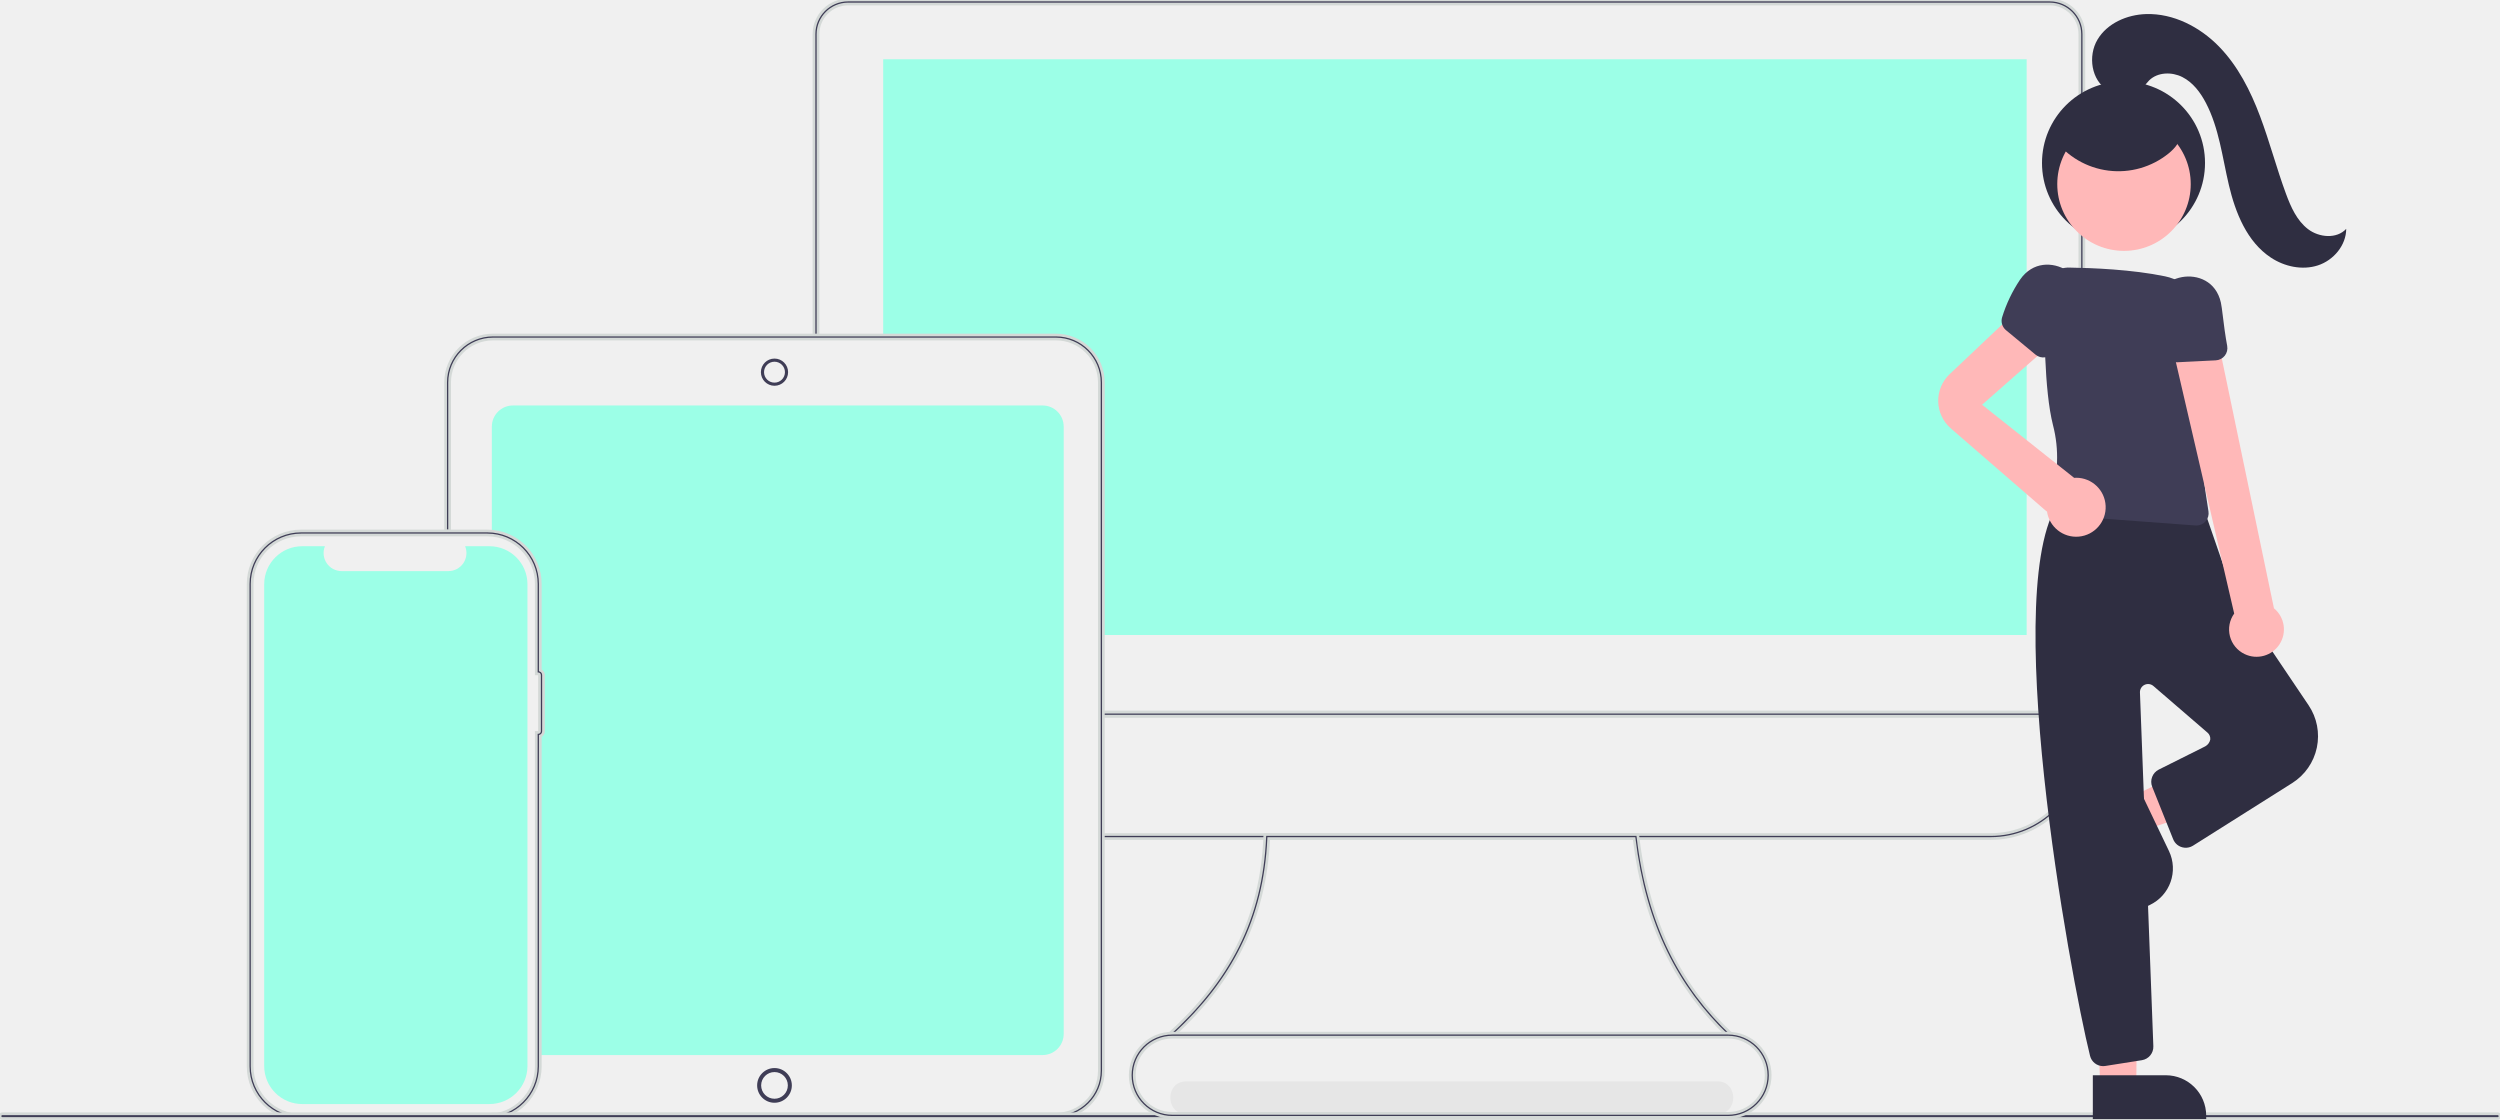
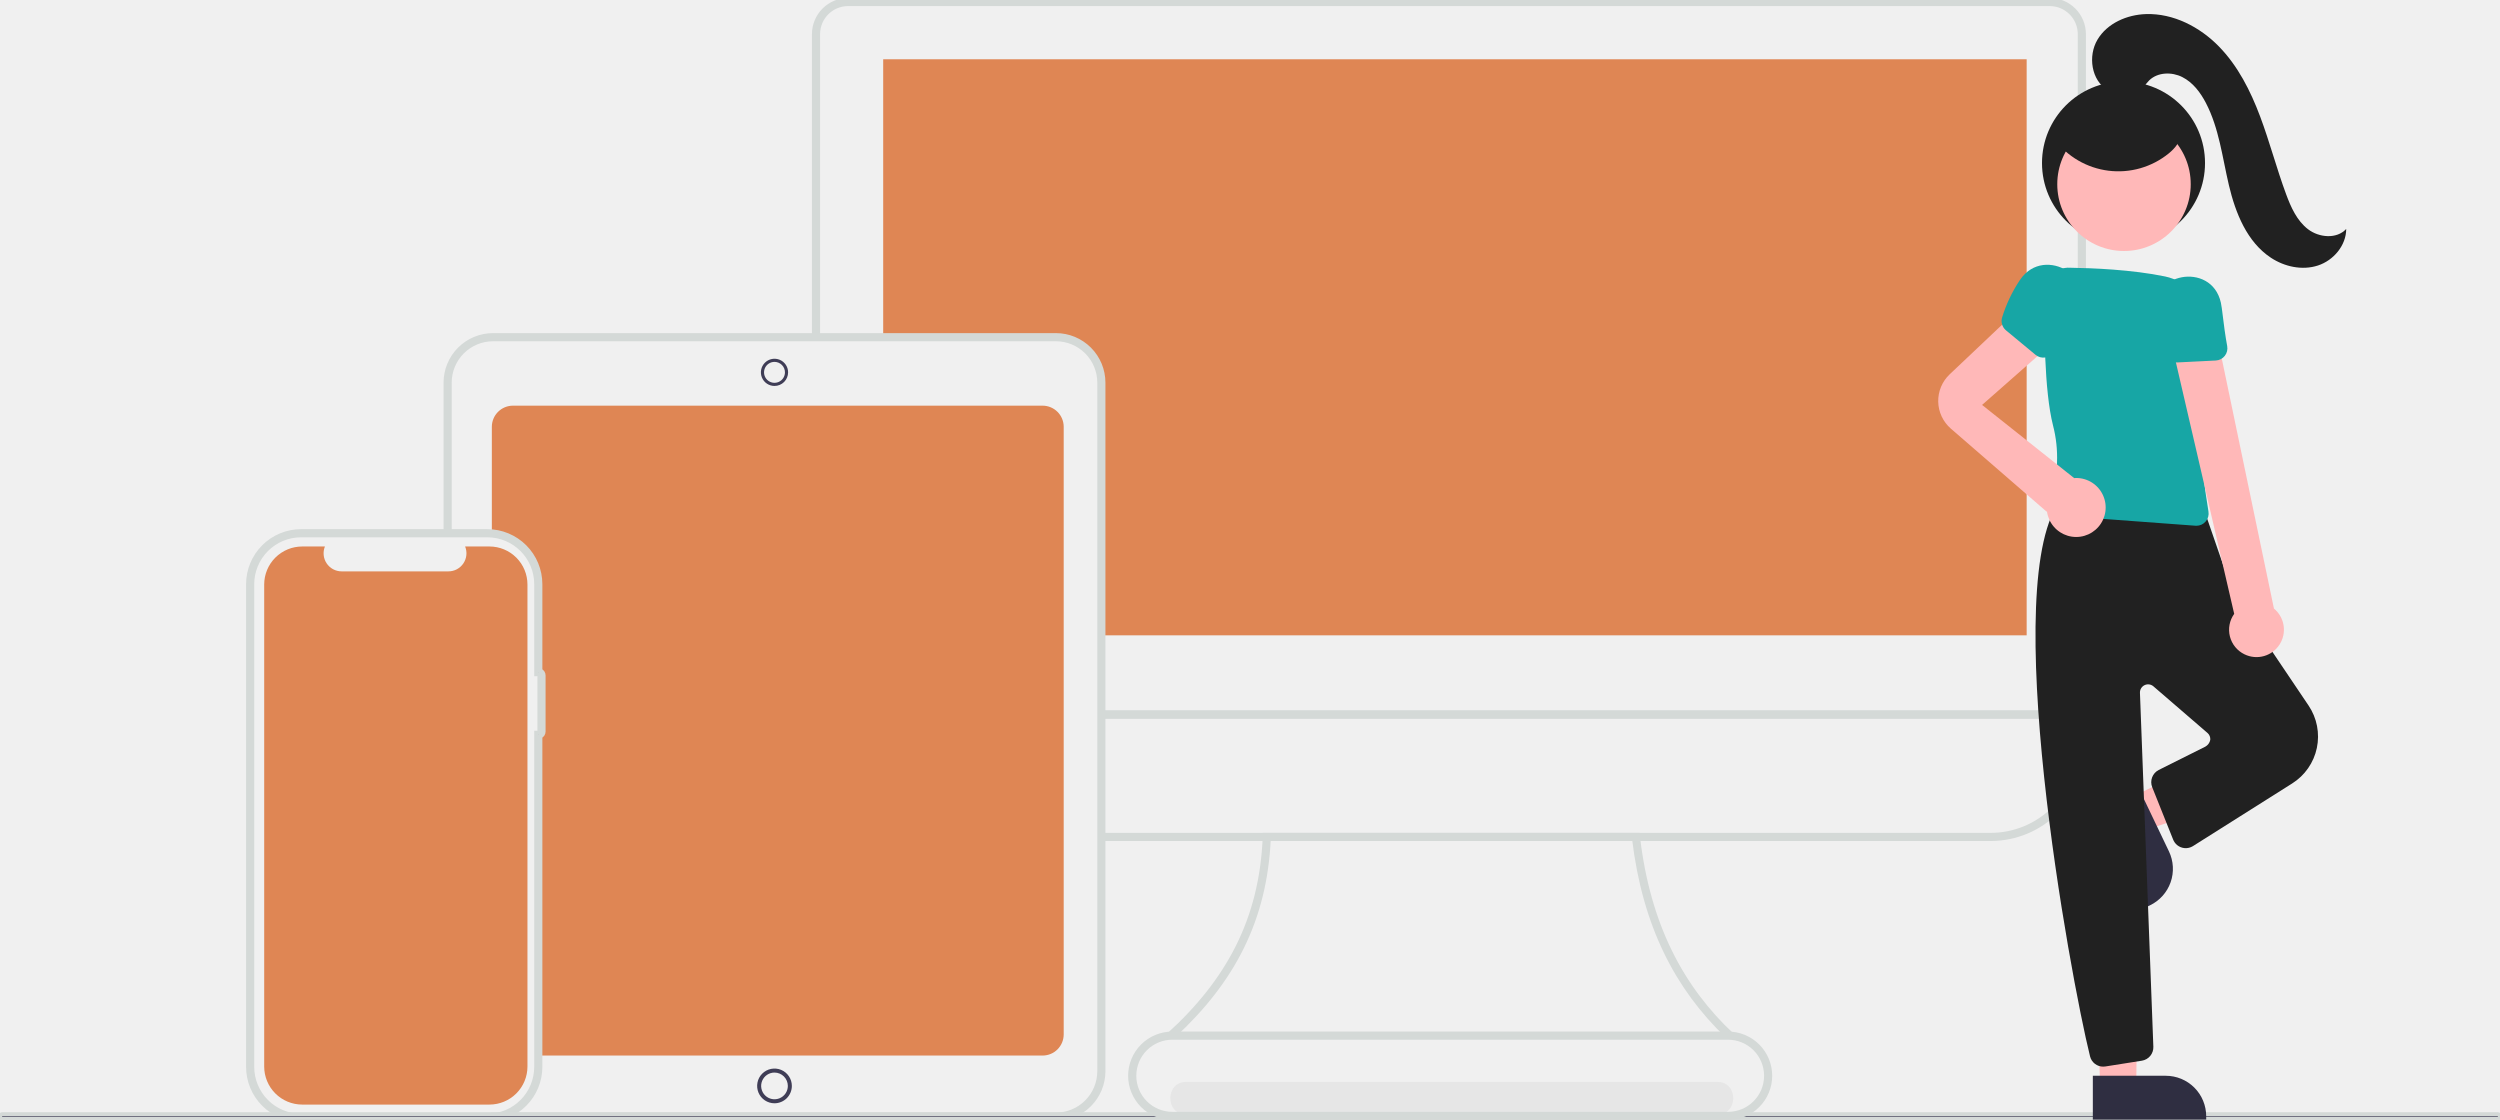
- <svg xmlns="http://www.w3.org/2000/svg" id="b849a2f0-74e0-42be-b224-12e88fa50e48" data-name="Layer 1" width="920.109" height="411.952" viewBox="0 0 920.109 411.952" version="1.1">
-   <defs id="defs59" />
-   <path d="M576.472,654.024H772.063c7.721,0,7.734-12,0-12H576.472c-7.721,0-7.734,12,0,12Z" transform="translate(-139.9456 -244.0239)" fill="#e6e6e6" id="path2" />
-   <path d="M523.665,393.255H328.732a7.777,7.777,0,0,0-7.767,7.767v38.725C330.688,439.976,337,448,338.529,457.741v35.107h.738a.444.444,0,0,1,.443.443v18.681a.444.444,0,0,1-.443.443h-.738V625.323c0,2.481-.025,7.007-.025,7.007H523.665a7.777,7.777,0,0,0,7.767-7.767V401.022A7.777,7.777,0,0,0,523.665,393.255Z" transform="translate(-139.9456 -244.0239)" fill="#9cffe7" id="path4" />
-   <path d="M885.845,265.834V477.735H544.914V384.439a15.993,15.993,0,0,0-15.978-15.977H464.998V265.834Z" transform="translate(-139.9456 -244.0239)" fill="#9cffe7" id="path6" />
-   <path d="M906.895,507.607H545.295v-1.477H905.418V256.576a11.088,11.088,0,0,0-11.075-11.075H452.084a11.088,11.088,0,0,0-11.075,11.075V367.505h-1.477V256.576a12.566,12.566,0,0,1,12.552-12.552h442.259A12.566,12.566,0,0,1,906.895,256.576Z" transform="translate(-139.9456 -244.0239)" fill="#3f3d56" id="path8" style="stroke:#d4d9d7;stroke-opacity:1" />
-   <path d="M872.632,552.645H545.295v-1.477H872.632A32.823,32.823,0,0,0,905.418,518.383V507.607H545.295v-1.477H906.895V518.383A34.301,34.301,0,0,1,872.632,552.645Z" transform="translate(-139.9456 -244.0239)" fill="#3f3d56" id="path10" style="stroke:#d4d9d7;stroke-opacity:1" />
-   <path d="M775.485,625.002c-18.248-17.522-30.252-40.384-34.111-72.356H606.885c-1.368,29.912-13.296,52.345-34.813,72.278l-2.273.079c22.199-20.118,34.427-42.716,35.641-73.125l.028-.709h137.219l.076.653c3.79,32.514,16.045,55.523,34.743,73.062Z" transform="translate(-139.9456 -244.0239)" fill="#3f3d56" id="path12" style="stroke:#d4d9d7;stroke-opacity:1" />
-   <path d="M528.58,655.548H321.407v-1.477H528.58a15.995,15.995,0,0,0,15.977-15.977V384.778A15.995,15.995,0,0,0,528.58,368.801H321.407a15.995,15.995,0,0,0-15.977,15.977v54.667H303.953V384.778a17.473,17.473,0,0,1,17.453-17.453H528.58a17.473,17.473,0,0,1,17.453,17.453V638.095A17.473,17.473,0,0,1,528.58,655.548Z" transform="translate(-139.9456 -244.0239)" fill="#3f3d56" id="path14" style="stroke:#d4d9d7;stroke-opacity:1" />
-   <path d="M424.993,386.007A5.007,5.007,0,1,1,430,381,5.012,5.012,0,0,1,424.993,386.007Zm0-8.856a3.849,3.849,0,1,0,3.849,3.849A3.854,3.854,0,0,0,424.993,377.151Z" transform="translate(-139.9456 -244.0239)" fill="#3f3d56" id="path16" />
-   <path d="M424.993,649.888a6.388,6.388,0,1,1,6.388-6.389A6.396,6.396,0,0,1,424.993,649.888Zm0-11.3a4.912,4.912,0,1,0,4.912,4.912A4.917,4.917,0,0,0,424.993,638.588Z" transform="translate(-139.9456 -244.0239)" fill="#3f3d56" id="path18" />
-   <path d="M319.326,655.976h-68.58A19.495,19.495,0,0,1,231.273,636.503V458.919a19.495,19.495,0,0,1,19.473-19.473h68.58a19.495,19.495,0,0,1,19.473,19.473v31.779a1.923,1.923,0,0,1,1.182,1.772l-0,20.678a1.923,1.923,0,0,1-1.182,1.772V636.503A19.495,19.495,0,0,1,319.326,655.976ZM250.746,440.922a18.017,18.017,0,0,0-17.997,17.996V636.503a18.017,18.017,0,0,0,17.997,17.997h68.58A18.017,18.017,0,0,0,337.323,636.503V513.592h.738a.444.444,0,0,0,.443-.443l0-20.678a.444.444,0,0,0-.443-.443h-.738V458.919a18.017,18.017,0,0,0-17.996-17.996Z" transform="translate(-139.9456 -244.0239)" fill="#3f3d56" id="path20" style="stroke:#d4d9d7;stroke-opacity:1" />
-   <path d="M320.082,445.058h-8.952a6.647,6.647,0,0,1-6.154,9.158H265.687a6.647,6.647,0,0,1-6.154-9.158h-8.361a13.991,13.991,0,0,0-13.991,13.991V636.373a13.991,13.991,0,0,0,13.991,13.991h68.91a13.991,13.991,0,0,0,13.991-13.991h0V459.049A13.991,13.991,0,0,0,320.082,445.058Z" transform="translate(-139.9456 -244.0239)" fill="#9cffe7" id="path22" />
-   <path d="M1059.175,655.687H140.825a.879.879,0,1,1,0-1.758h918.351a.879.879,0,1,1,0,1.758Z" transform="translate(-139.9456 -244.0239)" fill="#3f3d56" id="path24" style="stroke:#d4d9d7;stroke-opacity:1" />
-   <path d="M775.941,655.273H571.424a15.505,15.505,0,1,1,0-31.01H775.941a15.505,15.505,0,0,1,0,31.01ZM571.424,625.74a14.028,14.028,0,0,0,0,28.056H775.941a14.028,14.028,0,0,0,0-28.056Z" transform="translate(-139.9456 -244.0239)" fill="#3f3d56" id="path26" style="stroke:#d4d9d7;stroke-opacity:1" />
-   <polygon points="784.495 293.196 790.223 305.172 839.14 288.778 830.686 271.103 784.495 293.196" fill="#ffb8b8" id="polygon28" />
-   <path d="M907.504,547.254h41.721a0,0,0,0,1,0,0v16.119a0,0,0,0,1,0,0H922.391a14.887,14.887,0,0,1-14.887-14.887v-1.233A0,0,0,0,1,907.504,547.254Z" transform="translate(688.0305 1388.396) rotate(-115.5616)" fill="#2f2e41" id="path30" />
-   <polygon points="772.964 400.141 786.231 399.693 786.789 348.049 771.237 348.967 772.964 400.141" fill="#ffb8b8" id="polygon32" />
-   <path d="M910.199,639.762h41.721a0,0,0,0,1,0,0v16.119a0,0,0,0,1,0,0H925.085a14.887,14.887,0,0,1-14.887-14.887v-1.233A0,0,0,0,1,910.199,639.762Z" transform="translate(1722.172 1051.619) rotate(180)" fill="#2f2e41" id="path34" />
-   <path d="M914.001,636.407a4.974,4.974,0,0,1-4.83-3.786c-7.268-29.201-34.311-176.333-10.397-205.23l.208-.252.316-.08c1.679-.425,33.325-10.223,51.894,5.071l.217.179,10.334,29.915,27.859,41.355a20.403,20.403,0,0,1-6.033,28.654l-36.582,23.085a5.009,5.009,0,0,1-5.753-.405,5.061,5.061,0,0,1-1.5-2.092l-7.688-19.22a5.03,5.03,0,0,1,2.406-6.329l17.139-8.57a3.674,3.674,0,0,0,1.83-2.504,2.959,2.959,0,0,0-1.029-2.543l-19.896-17.151a3,3,0,0,0-4.957,2.385l4.932,130.203a5.002,5.002,0,0,1-4.217,5.128L914.8,636.343A5.049,5.049,0,0,1,914.001,636.407Z" transform="translate(-139.9456 -244.0239)" fill="#2f2e41" id="path36" />
-   <path d="M948.322,437.437q-.169,0-.34-.013l-49.616-3.675a4.493,4.493,0,0,1-3.914-5.97A47.092,47.092,0,0,0,895.528,400.46c-3.232-12.742-3.308-36.433-3.066-49.421a8.753,8.753,0,0,1,8.281-8.522l0-.018,1,.012c8.083.113,22.916.69,35.053,3.215a18.389,18.389,0,0,1,14.659,17.7c.275,12.058.315,28.379-1.053,37.657-1.154,7.827.978,22.858,2.352,31.122a4.498,4.498,0,0,1-4.433,5.231Z" transform="translate(-139.9456 -244.0239)" fill="#3f3d56" id="path38" />
-   <path d="M966.035,484.734a10.025,10.025,0,0,1-3.811-14.892L939.308,371.024H956.633l20.224,96.871a10.079,10.079,0,0,1-10.823,16.84Z" transform="translate(-139.9456 -244.0239)" fill="#ffb8b8" id="path40" />
-   <path d="M857.504,381.729l27.435-25.952,10.336,14.47L869.436,392.985,903.323,419.896c.245-.017.489-.037.738-.037a10.853,10.853,0,1,1-10.746,12.296l-.107.107-35.269-30.567A13.471,13.471,0,0,1,857.504,381.729Z" transform="translate(-139.9456 -244.0239)" fill="#ffb8b8" id="path42" />
-   <path d="M941.134,377.356a4.47,4.47,0,0,1-4.052-2.554,52.813,52.813,0,0,1-4.468-14.57c-1.19-8.244,4.542-13.148,10.372-14.217,5.671-1.04,12.578,1.454,14.343,9.383a20.451,20.451,0,0,1,.342,2.032c.707,6.011,1.372,10.686,1.977,13.896a4.495,4.495,0,0,1-4.198,5.32l-14.086.704Q941.248,377.356,941.134,377.356Z" transform="translate(-139.9456 -244.0239)" fill="#3f3d56" id="path44" />
-   <circle cx="781.544" cy="59.981" r="30" fill="#2f2e41" id="circle46" />
-   <circle cx="781.725" cy="67.769" r="24.561" fill="#ffb8b8" id="circle48" />
-   <path d="M878.078,365.403a4.47,4.47,0,0,1-1.262-4.621,52.813,52.813,0,0,1,6.551-13.76c4.693-6.882,12.232-6.624,17.252-3.473,4.883,3.065,8.29,9.57,4.235,16.608a20.453,20.453,0,0,1-1.121,1.729c-3.54,4.909-6.208,8.805-7.931,11.58a4.495,4.495,0,0,1-6.69,1.086l-10.86-8.998Q878.162,365.48,878.078,365.403Z" transform="translate(-139.9456 -244.0239)" fill="#3f3d56" id="path50" />
-   <path d="M915.662,277.213c-6.037-3.602-7.344-12.572-3.747-18.612s10.865-9.191,17.891-9.398c10.037-.297,19.73,4.701,26.756,11.875s11.662,16.357,15.194,25.757,6.068,19.148,9.55,28.567c1.786,4.833,3.986,9.796,8.073,12.934s10.583,3.705,14.076-.083c-.013,6.061-4.66,11.571-10.423,13.447s-12.283.459-17.335-2.889c-8.765-5.808-12.997-16.411-15.416-26.644s-3.61-20.955-8.474-30.278c-2.015-3.863-4.776-7.532-8.661-9.503s-9.061-1.841-12.187,1.194c-1.448,1.406-2.385,3.323-4.028,4.495a8.047,8.047,0,0,1-7.036.733,23.801,23.801,0,0,1-6.362-3.59" transform="translate(-139.9456 -244.0239)" fill="#2f2e41" id="path52" />
-   <path d="M896.02,295.198a29.383,29.383,0,0,0,42.121,5.258c2.385-1.94,4.6-4.614,4.45-7.685-.153-3.145-2.724-5.616-5.349-7.355a34.484,34.484,0,0,0-23.404-5.378c-4.675.628-9.364,2.332-12.675,5.692s-4.96,8.586-3.253,12.983" transform="translate(-139.9456 -244.0239)" fill="#2f2e41" id="path54" />
+ <svg xmlns="http://www.w3.org/2000/svg" width="605" height="271" viewBox="0 0 605 271" fill="none">
+   <g clip-path="url(#clip0)">
+     <path d="M287.03 269.716H415.637C420.714 269.716 420.722 261.822 415.637 261.822H287.03C281.953 261.822 281.944 269.716 287.03 269.716Z" fill="#E6E6E6" />
+     <path d="M252.308 98.171H124.133C122.779 98.172 121.481 98.711 120.524 99.669C119.566 100.627 119.028 101.926 119.026 103.28V128.755C125.42 128.906 129.57 134.184 130.575 140.592V163.687H131.061C131.138 163.687 131.212 163.718 131.266 163.772C131.321 163.827 131.352 163.901 131.352 163.978V176.267C131.352 176.344 131.321 176.418 131.266 176.473C131.212 176.528 131.138 176.558 131.061 176.559H130.575V250.835C130.575 252.467 130.559 255.445 130.559 255.445H252.308C253.662 255.443 254.96 254.904 255.917 253.946C256.875 252.988 257.413 251.69 257.415 250.335V103.28C257.413 101.926 256.875 100.627 255.917 99.669C254.96 98.711 253.662 98.172 252.308 98.171Z" fill="#DF8654" />
+     <path d="M490.452 14.348V153.745H266.28V92.371C266.277 89.585 265.169 86.913 263.199 84.942C261.23 82.972 258.559 81.863 255.774 81.861H213.732V14.348H490.452Z" fill="#DF8654" />
+     <path d="M504.293 173.397H266.53V172.425H503.322V8.257C503.32 6.325 502.552 4.474 501.187 3.108C499.821 1.742 497.97 0.974 496.04 0.971H205.241C203.31 0.974 201.459 1.742 200.094 3.108C198.729 4.474 197.961 6.325 197.959 8.257V81.231H196.988V8.257C196.99 6.068 197.861 3.969 199.408 2.421C200.955 0.873 203.053 0.002 205.241 0H496.04C498.228 0.002 500.326 0.873 501.873 2.421C503.42 3.969 504.29 6.068 504.293 8.257V173.397Z" fill="#3F3D56" stroke="#D4D9D7" />
+     <path d="M481.764 203.025H266.53V202.053H481.764C487.48 202.047 492.959 199.772 497.001 195.729C501.042 191.686 503.315 186.203 503.322 180.485V173.397H266.53V172.425H504.293V180.485C504.286 186.461 501.91 192.19 497.687 196.416C493.463 200.641 487.737 203.018 481.764 203.025Z" fill="#3F3D56" stroke="#D4D9D7" />
+     <path d="M417.887 250.624C405.888 239.097 397.995 224.057 395.458 203.025H307.027C306.127 222.702 298.284 237.459 284.136 250.572L282.642 250.624C297.238 237.389 305.278 222.524 306.077 202.519L306.095 202.053H396.321L396.371 202.483C398.863 223.871 406.921 239.008 419.216 250.546L417.887 250.624Z" fill="#3F3D56" stroke="#D4D9D7" />
+     <path d="M255.539 270.719H119.316V269.747H255.539C258.324 269.744 260.995 268.636 262.964 266.665C264.934 264.695 266.041 262.023 266.045 259.237V92.594C266.041 89.808 264.934 87.136 262.964 85.166C260.995 83.196 258.324 82.087 255.539 82.084H119.316C116.531 82.087 113.861 83.196 111.892 85.166C109.922 87.136 108.814 89.808 108.811 92.594V128.557H107.84V92.594C107.844 89.55 109.054 86.632 111.205 84.479C113.357 82.327 116.274 81.116 119.316 81.113H255.539C258.582 81.116 261.499 82.327 263.65 84.479C265.802 86.632 267.012 89.55 267.015 92.594V259.237C267.012 262.281 265.802 265.199 263.65 267.352C261.499 269.504 258.582 270.715 255.539 270.719Z" fill="#3F3D56" stroke="#D4D9D7" />
+     <path d="M187.428 93.402C186.777 93.402 186.14 93.209 185.599 92.847C185.057 92.485 184.636 91.971 184.386 91.369C184.137 90.767 184.072 90.105 184.199 89.466C184.326 88.827 184.64 88.24 185.1 87.78C185.56 87.319 186.147 87.006 186.785 86.879C187.424 86.751 188.086 86.817 188.687 87.066C189.289 87.315 189.803 87.737 190.165 88.279C190.527 88.82 190.72 89.457 190.72 90.109C190.719 90.982 190.372 91.819 189.754 92.436C189.137 93.054 188.301 93.401 187.428 93.402ZM187.428 87.576C186.927 87.576 186.438 87.725 186.022 88.003C185.605 88.281 185.281 88.677 185.089 89.14C184.898 89.603 184.848 90.112 184.945 90.603C185.043 91.094 185.284 91.545 185.638 91.899C185.992 92.254 186.443 92.495 186.934 92.592C187.425 92.69 187.934 92.64 188.396 92.448C188.859 92.257 189.254 91.932 189.532 91.516C189.81 91.099 189.959 90.609 189.959 90.109C189.958 89.437 189.691 88.794 189.217 88.319C188.742 87.844 188.099 87.577 187.428 87.576Z" fill="#3F3D56" />
+     <path d="M187.428 266.995C186.597 266.995 185.785 266.749 185.094 266.287C184.403 265.825 183.865 265.169 183.547 264.401C183.229 263.633 183.146 262.788 183.308 261.973C183.47 261.158 183.87 260.409 184.457 259.821C185.045 259.233 185.793 258.833 186.608 258.671C187.423 258.509 188.268 258.592 189.035 258.91C189.803 259.228 190.459 259.767 190.92 260.458C191.382 261.149 191.628 261.961 191.628 262.793C191.627 263.907 191.184 264.975 190.397 265.763C189.609 266.551 188.541 266.994 187.428 266.995ZM187.428 259.561C186.789 259.561 186.164 259.751 185.633 260.106C185.102 260.461 184.688 260.966 184.444 261.556C184.199 262.147 184.135 262.796 184.26 263.423C184.385 264.05 184.692 264.626 185.144 265.078C185.596 265.529 186.171 265.837 186.798 265.962C187.424 266.086 188.074 266.022 188.664 265.778C189.254 265.533 189.758 265.119 190.113 264.588C190.468 264.056 190.657 263.432 190.657 262.793C190.656 261.936 190.316 261.115 189.71 260.509C189.105 259.903 188.284 259.562 187.428 259.561Z" fill="#3F3D56" />
+     <path d="M117.949 271H72.855C69.46 270.996 66.206 269.645 63.805 267.244C61.405 264.842 60.055 261.586 60.051 258.189V141.367C60.055 137.971 61.405 134.715 63.805 132.313C66.206 129.912 69.46 128.561 72.855 128.557H117.949C121.343 128.561 124.598 129.912 126.998 132.313C129.399 134.715 130.749 137.971 130.753 141.367V162.273C130.983 162.369 131.179 162.531 131.317 162.739C131.456 162.946 131.53 163.19 131.53 163.439L131.53 177.042C131.529 177.291 131.456 177.535 131.317 177.742C131.179 177.95 130.983 178.112 130.753 178.208V258.19C130.749 261.586 129.399 264.842 126.998 267.244C124.598 269.645 121.343 270.996 117.949 271ZM72.855 129.528C69.718 129.532 66.71 130.78 64.492 133C62.273 135.219 61.025 138.228 61.022 141.367V258.189C61.025 261.328 62.273 264.338 64.492 266.557C66.71 268.777 69.718 270.025 72.855 270.029H117.949C121.086 270.025 124.094 268.777 126.312 266.557C128.53 264.338 129.778 261.329 129.782 258.19V177.333H130.267C130.345 177.333 130.419 177.303 130.473 177.248C130.528 177.193 130.559 177.119 130.559 177.042L130.559 163.439C130.559 163.362 130.528 163.287 130.473 163.233C130.419 163.178 130.345 163.147 130.267 163.147H129.782V141.367C129.778 138.228 128.53 135.219 126.312 133C124.094 130.78 121.086 129.532 117.949 129.528H72.855Z" fill="#3F3D56" stroke="#D4D9D7" />
+     <path d="M118.445 132.249H112.559C112.83 132.913 112.933 133.633 112.86 134.347C112.787 135.06 112.539 135.744 112.14 136.34C111.74 136.935 111.2 137.422 110.567 137.76C109.935 138.097 109.229 138.273 108.512 138.273H82.679C81.962 138.273 81.257 138.097 80.624 137.76C79.991 137.422 79.451 136.935 79.052 136.34C78.652 135.744 78.405 135.06 78.331 134.347C78.258 133.633 78.362 132.913 78.632 132.249H73.135C70.695 132.249 68.355 133.219 66.63 134.945C64.904 136.671 63.935 139.012 63.935 141.453V258.104C63.935 260.545 64.904 262.886 66.629 264.612C68.355 266.338 70.695 267.308 73.135 267.308H118.445C120.885 267.308 123.225 266.338 124.95 264.612C126.676 262.886 127.645 260.545 127.645 258.104V141.453C127.645 139.012 126.676 136.671 124.95 134.945C123.225 133.219 120.885 132.249 118.445 132.249Z" fill="#DF8654" />
+     <path d="M604.422 270.81H0.578C0.502 270.81 0.427 270.795 0.356 270.766C0.286 270.737 0.222 270.695 0.168 270.641C0.114 270.587 0.071 270.524 0.042 270.453C0.013 270.383 -0.002 270.308 -0.002 270.232C-0.002 270.155 0.013 270.08 0.042 270.01C0.071 269.94 0.114 269.876 0.168 269.822C0.222 269.768 0.286 269.726 0.356 269.697C0.427 269.668 0.502 269.653 0.578 269.653H604.422C604.498 269.653 604.573 269.668 604.644 269.697C604.714 269.726 604.778 269.768 604.832 269.822C604.886 269.876 604.929 269.94 604.958 270.01C604.987 270.08 605.002 270.155 605.002 270.232C605.002 270.308 604.987 270.383 604.958 270.453C604.929 270.524 604.886 270.587 604.832 270.641C604.778 270.695 604.714 270.737 604.644 270.766C604.573 270.795 604.498 270.81 604.422 270.81Z" fill="#3F3D56" stroke="#D4D9D7" />
+     <path d="M418.186 270.538H283.71C282.37 270.539 281.044 270.276 279.806 269.764C278.568 269.251 277.443 268.5 276.496 267.553C275.548 266.606 274.796 265.481 274.284 264.243C273.771 263.005 273.507 261.678 273.507 260.338C273.507 258.998 273.771 257.671 274.284 256.433C274.796 255.195 275.548 254.07 276.496 253.123C277.443 252.175 278.568 251.424 279.806 250.912C281.044 250.4 282.37 250.137 283.71 250.138H418.186C420.889 250.14 423.48 251.216 425.39 253.128C427.3 255.041 428.373 257.634 428.373 260.338C428.373 263.042 427.3 265.635 425.39 267.547C423.48 269.46 420.889 270.535 418.186 270.538ZM283.71 251.109C281.264 251.109 278.917 252.082 277.188 253.812C275.458 255.543 274.486 257.89 274.486 260.338C274.486 262.785 275.458 265.133 277.188 266.863C278.917 268.594 281.264 269.566 283.71 269.566H418.186C420.633 269.566 422.979 268.594 424.709 266.863C426.439 265.133 427.41 262.785 427.41 260.338C427.41 257.89 426.439 255.543 424.709 253.812C422.979 252.082 420.633 251.109 418.186 251.109H283.71Z" fill="#3F3D56" stroke="#D4D9D7" />
+     <path d="M515.83 192.877L519.596 200.755L551.76 189.971L546.202 178.343L515.83 192.877Z" fill="#FFB8B8" />
+     <path d="M519.548 219.448L507.711 194.688L517.273 190.113L524.886 206.037C526.006 208.38 526.15 211.073 525.286 213.522C524.422 215.971 522.621 217.977 520.279 219.098L519.548 219.448Z" fill="#2F2E41" />
+     <path d="M508.248 263.23L516.971 262.935L517.338 228.962L507.112 229.566L508.248 263.23Z" fill="#FFB8B8" />
+     <path d="M533.898 270.938H506.465V260.334H524.109C526.705 260.334 529.195 261.365 531.031 263.202C532.867 265.038 533.898 267.529 533.898 270.127V270.938Z" fill="#2F2E41" />
+     <path d="M508.965 258.126C508.234 258.126 507.523 257.881 506.947 257.43C506.372 256.978 505.964 256.346 505.789 255.636C501.01 236.426 483.228 139.636 498.953 120.627L499.09 120.461L499.298 120.408C500.402 120.129 521.21 113.683 533.42 123.744L533.563 123.861L540.358 143.541L558.676 170.746C559.679 172.235 560.373 173.912 560.716 175.675C561.06 177.438 561.047 179.252 560.677 181.01C560.307 182.768 559.588 184.433 558.563 185.908C557.538 187.383 556.227 188.637 554.709 189.595L530.655 204.782C530.074 205.133 529.398 205.296 528.721 205.248C528.044 205.2 527.398 204.944 526.872 204.515C526.43 204.149 526.09 203.675 525.885 203.139L520.83 190.496C520.529 189.729 520.524 188.878 520.816 188.108C521.109 187.338 521.678 186.705 522.413 186.332L533.682 180.695C533.991 180.524 534.258 180.289 534.466 180.004C534.674 179.72 534.817 179.393 534.886 179.047C534.916 178.735 534.871 178.419 534.753 178.128C534.635 177.836 534.449 177.578 534.209 177.374L521.127 166.092C520.836 165.841 520.478 165.68 520.098 165.63C519.717 165.579 519.33 165.641 518.984 165.808C518.638 165.975 518.348 166.239 518.15 166.568C517.951 166.897 517.853 167.277 517.868 167.661L521.111 253.314C521.141 254.118 520.876 254.905 520.365 255.527C519.854 256.148 519.133 256.561 518.338 256.687L509.491 258.085C509.317 258.113 509.141 258.126 508.965 258.126Z" fill="#212121" />
+     <path d="M531.532 127.235C531.458 127.235 531.384 127.232 531.309 127.227L498.685 124.809C498.232 124.776 497.793 124.639 497.402 124.409C497.01 124.179 496.677 123.862 496.428 123.482C496.179 123.102 496.021 122.67 495.966 122.219C495.911 121.768 495.961 121.31 496.111 120.882C498.118 115.093 498.365 108.839 496.819 102.91C494.694 94.528 494.644 78.943 494.803 70.399C494.839 68.951 495.42 67.569 496.429 66.53C497.438 65.491 498.802 64.871 500.248 64.793L500.248 64.781L500.906 64.79C506.22 64.864 515.974 65.243 523.954 66.905C526.644 67.462 529.064 68.918 530.816 71.034C532.568 73.151 533.547 75.801 533.593 78.548C533.774 86.481 533.801 97.218 532.901 103.321C532.142 108.47 533.544 118.358 534.447 123.794C534.517 124.217 534.494 124.651 534.38 125.065C534.266 125.478 534.063 125.862 533.786 126.189C533.508 126.517 533.163 126.78 532.774 126.96C532.385 127.141 531.961 127.235 531.532 127.235Z" fill="#17A6A5" />
+     <path d="M543.179 158.35C542.31 157.933 541.543 157.331 540.931 156.586C540.32 155.841 539.879 154.971 539.64 154.037C539.401 153.103 539.37 152.127 539.549 151.18C539.727 150.233 540.111 149.336 540.674 148.553L525.606 83.546H536.997L550.295 147.272C551.547 148.304 552.377 149.76 552.628 151.364C552.879 152.968 552.533 154.608 551.655 155.973C550.778 157.339 549.431 158.335 547.869 158.773C546.306 159.211 544.638 159.06 543.179 158.35H543.179Z" fill="#FFB8B8" />
+     <path d="M471.817 90.588L489.857 73.516L496.653 83.035L479.662 97.993L501.944 115.696C502.105 115.685 502.266 115.672 502.429 115.672C503.801 115.67 505.143 116.064 506.296 116.806C507.45 117.548 508.365 118.607 508.932 119.856C509.5 121.104 509.696 122.49 509.497 123.847C509.298 125.205 508.712 126.476 507.81 127.509C506.907 128.542 505.727 129.293 504.409 129.672C503.091 130.051 501.692 130.042 500.379 129.647C499.067 129.252 497.895 128.486 497.006 127.442C496.116 126.398 495.546 125.12 495.364 123.76L495.294 123.831L472.103 103.723C471.168 102.912 470.413 101.914 469.887 100.794C469.361 99.674 469.075 98.456 469.048 97.219C469.022 95.981 469.254 94.752 469.731 93.61C470.208 92.468 470.918 91.439 471.817 90.588Z" fill="#FFB8B8" />
+     <path d="M526.806 87.712C526.248 87.713 525.701 87.556 525.23 87.259C524.758 86.961 524.38 86.536 524.141 86.032C522.704 82.996 521.714 79.767 521.204 76.447C520.421 71.023 524.19 67.797 528.023 67.094C531.752 66.41 536.294 68.05 537.455 73.267C537.552 73.708 537.627 74.154 537.68 74.603C538.144 78.558 538.582 81.633 538.98 83.745C539.058 84.16 539.046 84.587 538.945 84.997C538.844 85.407 538.657 85.791 538.395 86.123C538.134 86.454 537.804 86.726 537.429 86.92C537.053 87.113 536.641 87.224 536.219 87.245L526.957 87.708C526.907 87.71 526.856 87.712 526.806 87.712Z" fill="#17A6A5" />
+     <path d="M513.89 59.194C524.784 59.194 533.615 50.358 533.615 39.458C533.615 28.559 524.784 19.723 513.89 19.723C502.995 19.723 494.164 28.559 494.164 39.458C494.164 50.358 502.995 59.194 513.89 59.194Z" fill="#212121" />
+     <path d="M514.009 60.739C522.928 60.739 530.158 53.505 530.158 44.581C530.158 35.658 522.928 28.424 514.009 28.424C505.089 28.424 497.859 35.658 497.859 44.581C497.859 53.505 505.089 60.739 514.009 60.739Z" fill="#FFB8B8" />
+     <path d="M485.344 79.848C484.932 79.473 484.635 78.987 484.488 78.449C484.341 77.911 484.35 77.342 484.514 76.809C485.505 73.599 486.956 70.55 488.822 67.757C491.907 63.229 496.865 63.399 500.165 65.472C503.376 67.488 505.617 71.767 502.95 76.397C502.724 76.789 502.478 77.168 502.213 77.535C499.885 80.764 498.131 83.327 496.998 85.153C496.776 85.512 496.478 85.819 496.127 86.053C495.776 86.287 495.378 86.444 494.961 86.511C494.545 86.579 494.118 86.556 493.711 86.445C493.303 86.334 492.924 86.137 492.6 85.867L485.458 79.948C485.419 79.915 485.381 79.882 485.344 79.848Z" fill="#17A6A5" />
+     <path d="M510.058 21.833C506.088 19.464 505.229 13.563 507.594 9.589C509.958 5.616 514.738 3.543 519.358 3.407C525.958 3.212 532.331 6.499 536.951 11.219C541.57 15.938 544.619 21.979 546.942 28.163C549.265 34.346 550.932 40.759 553.221 46.955C554.396 50.134 555.842 53.399 558.529 55.464C561.216 57.528 565.487 57.901 567.784 55.409C567.776 59.396 564.72 63.021 560.931 64.255C557.141 65.49 552.854 64.558 549.532 62.355C543.769 58.534 540.987 51.559 539.396 44.827C537.806 38.096 537.022 31.042 533.824 24.909C532.499 22.368 530.684 19.955 528.129 18.658C525.574 17.362 522.171 17.447 520.116 19.443C519.164 20.368 518.548 21.629 517.468 22.4C516.784 22.828 516.012 23.093 515.21 23.177C514.408 23.261 513.598 23.16 512.841 22.882C511.333 22.315 509.922 21.518 508.658 20.52" fill="#212121" />
+     <path d="M497.143 33.664C498.699 35.758 500.663 37.515 502.916 38.829C505.169 40.143 507.665 40.987 510.252 41.31C512.84 41.633 515.467 41.429 517.974 40.709C520.48 39.989 522.816 38.77 524.838 37.123C526.407 35.846 527.863 34.087 527.765 32.068C527.664 29.998 525.973 28.373 524.248 27.229C519.707 24.243 514.246 22.988 508.859 23.691C505.785 24.105 502.702 25.225 500.525 27.436C498.348 29.646 497.263 33.084 498.386 35.976" fill="#212121" />
+   </g>
+   <defs>
+     <clipPath id="clip0">
+       <rect width="605" height="271" fill="white" />
+     </clipPath>
+   </defs>
</svg>
